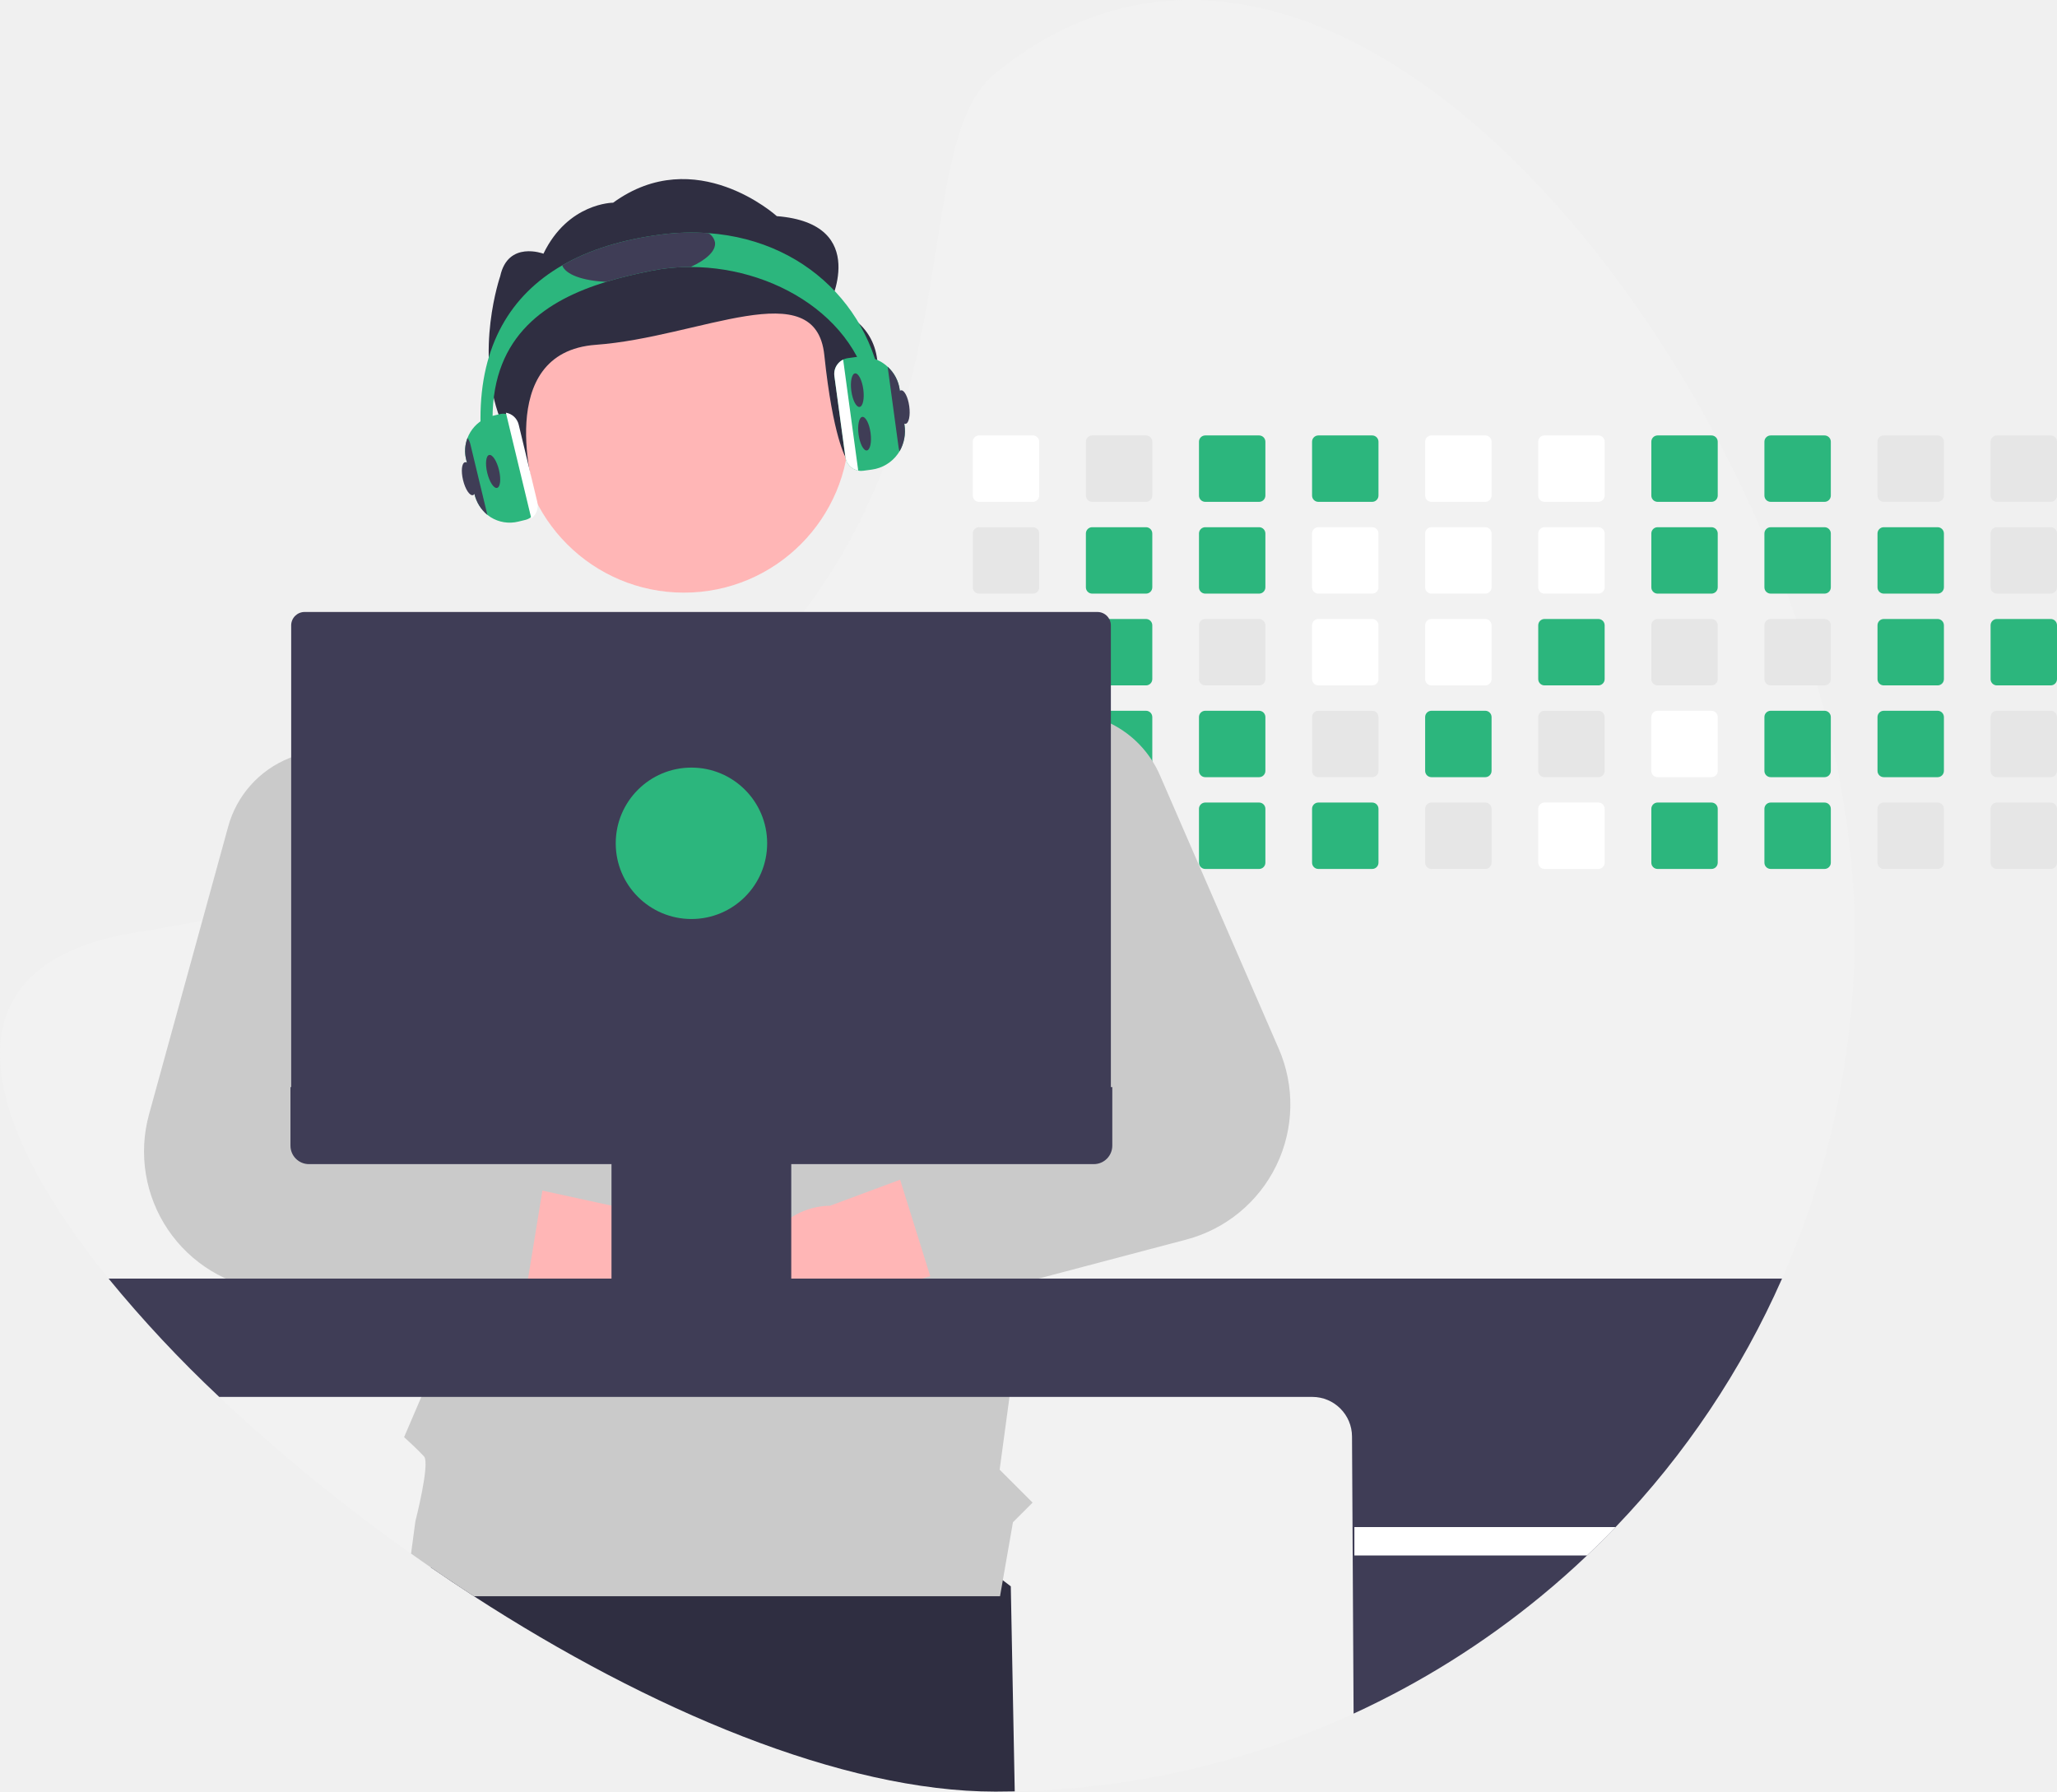
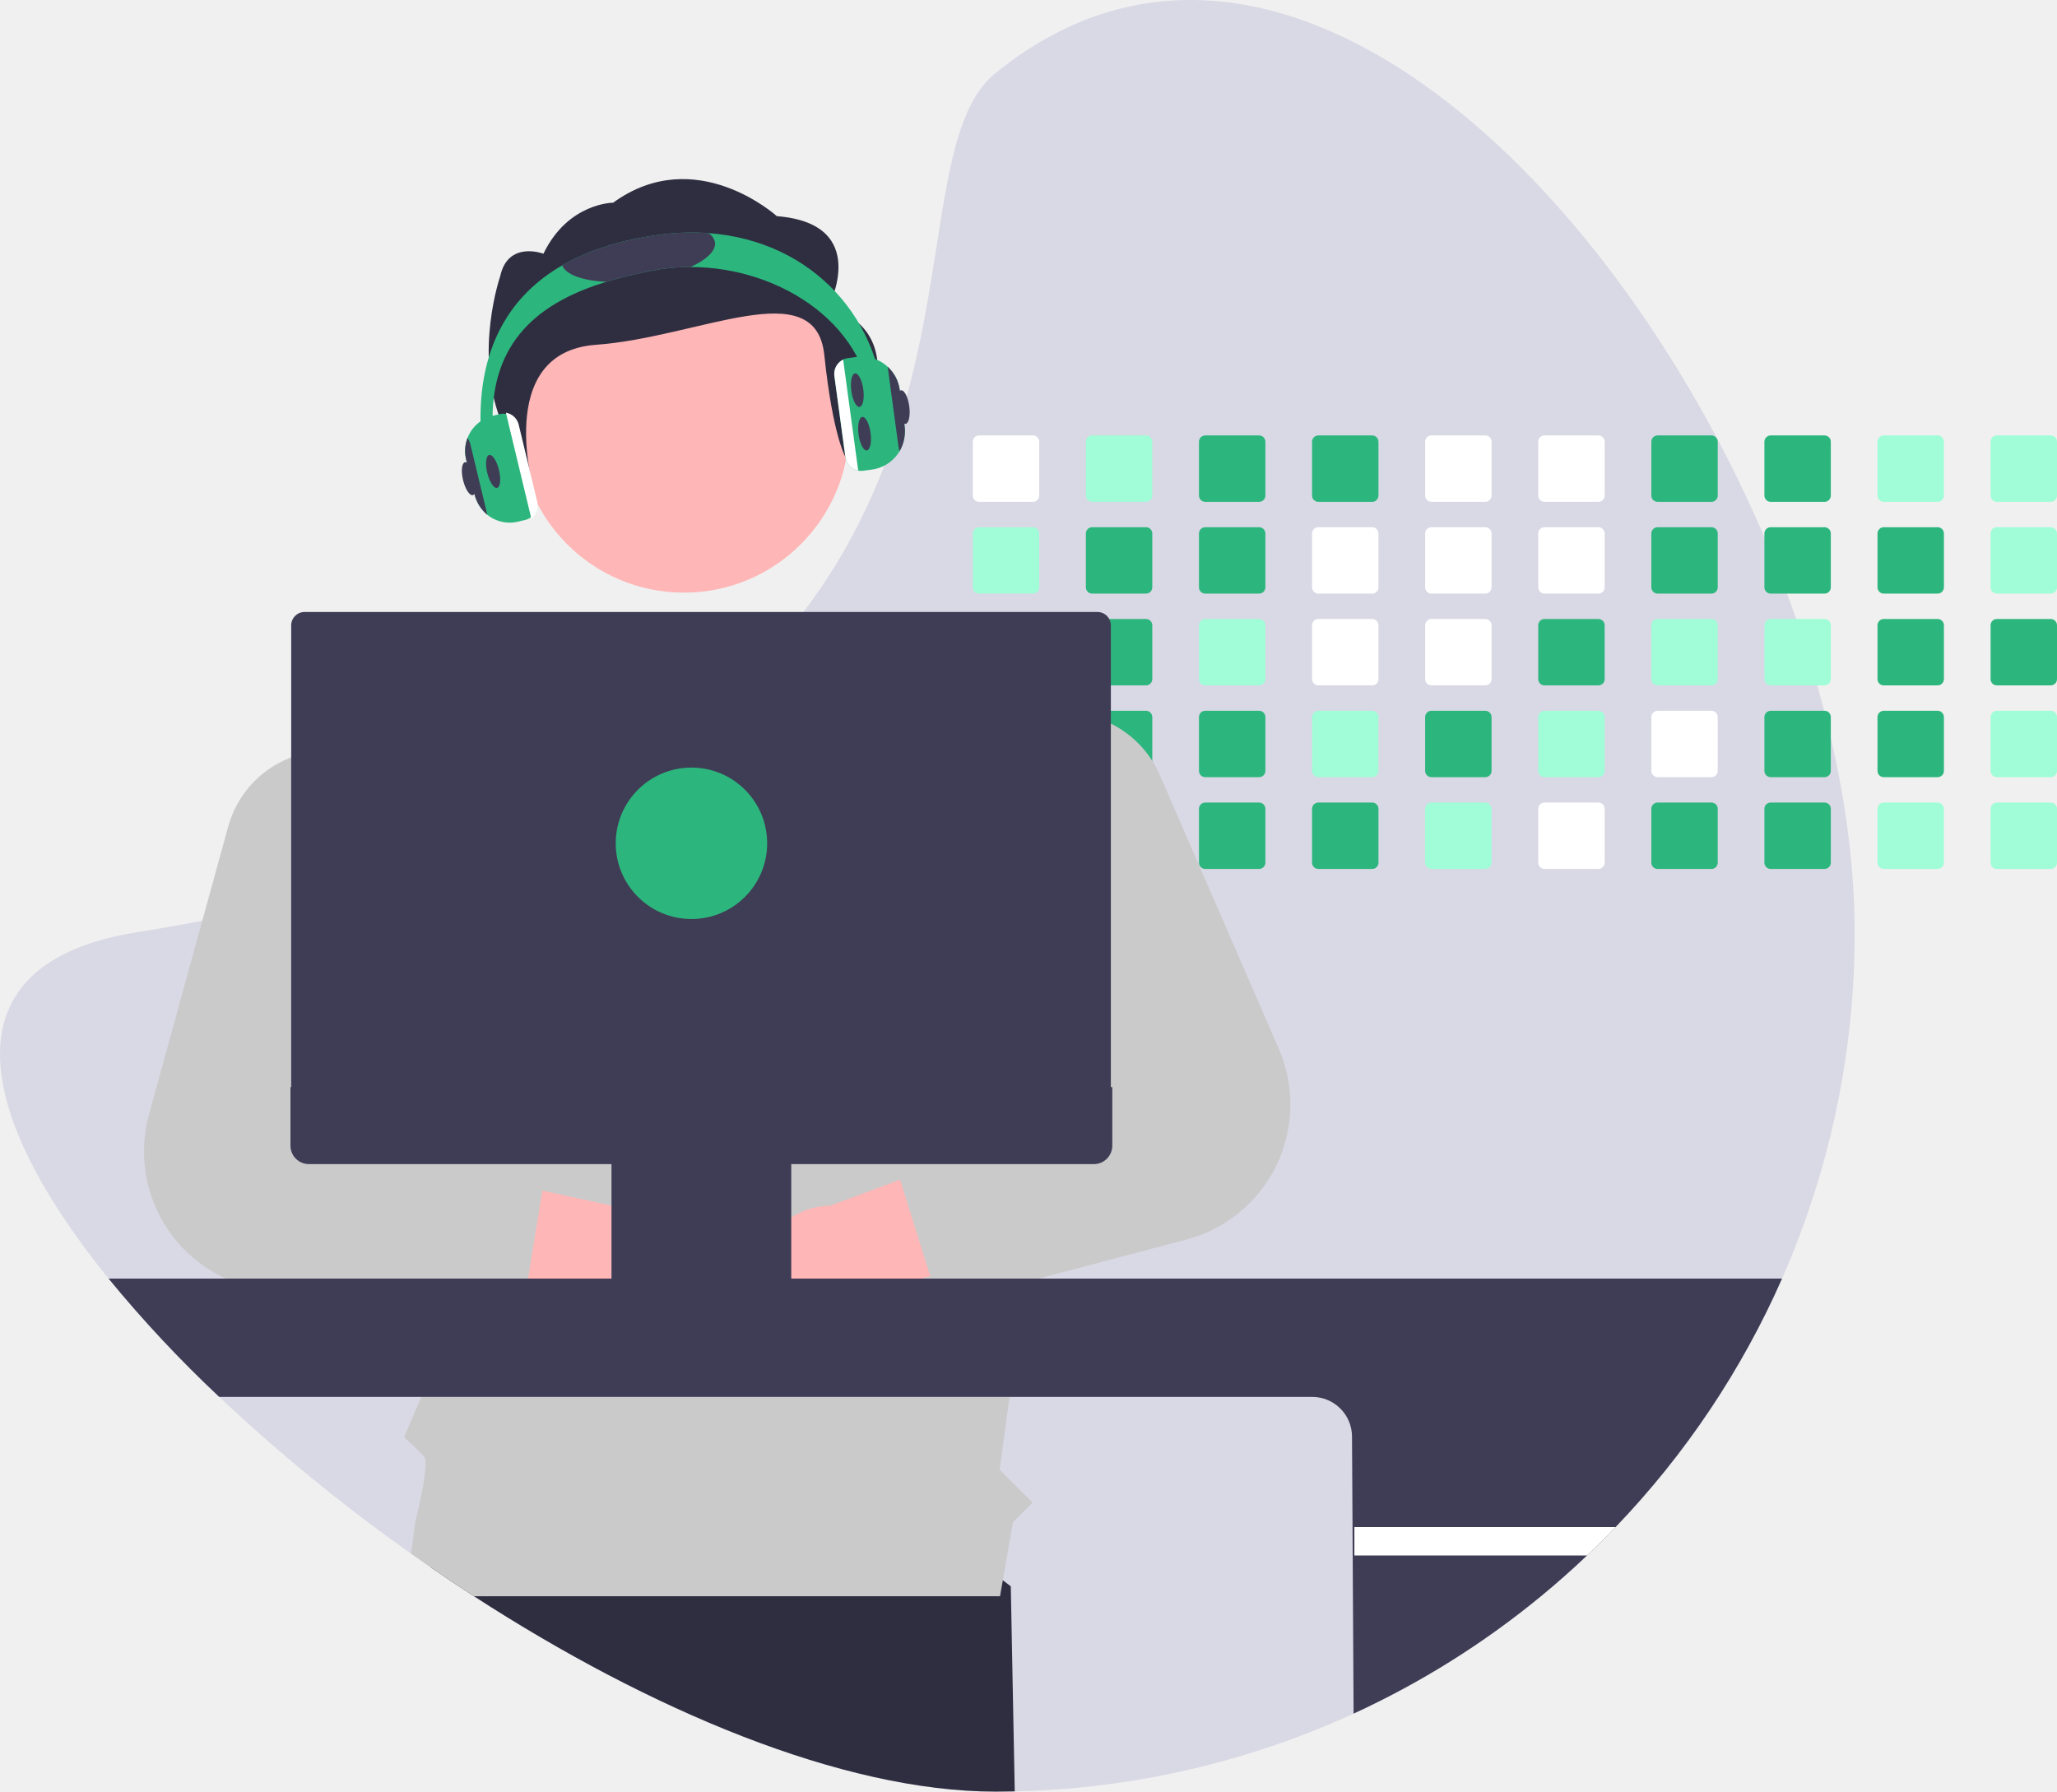
<svg xmlns="http://www.w3.org/2000/svg" id="f1b25b43-9e03-45b3-af71-047f5bd7d8f3" data-name="Layer 1" width="850.538" height="740.83" viewBox="0 0 850.538 740.83">
-   <path d="M941.609,465.125a354.21,354.21,0,0,1-98.85,245.9q-5.745,6.015-11.8,11.74-9.225,8.775-19.07,16.87a353.934,353.934,0,0,1-217.58,80.69q-3.975.09-7.98.09c-63.43,0-143.21-33.88-215.61-80.78q-8.985-5.82-17.81-11.91-4.125-2.82-8.21-5.72a730.43,730.43,0,0,1-79.32-64.8,514.116,514.116,0,0,1-45.75-48.92c-55.63-68.62-67.9-130.45,11.41-143.16q14.085-2.25,27.34-4.81,19.2-3.69,36.75-7.97,23.64-5.745,44.42-12.46,6.99-2.25,13.66-4.59c65.74-23.09,109.74-53.2,139.69-85.87q7.62-8.295,14.05-16.79a236.055,236.055,0,0,0,17.83-27.12,254.898,254.898,0,0,0,18.41-41.05l.27-.78c23.83-68.74,16.58-132.5,42.87-153.84,112.38-91.23,252.29,38.69,317.96,191.9q4.965,11.58,9.34,23.3,1.965,5.235,3.79,10.49,4.8,13.695,8.71,27.46,1.5,5.25,2.86,10.49c.97,3.77,1.9,7.53,2.76,11.29C938.139,412.305,941.609,439.455,941.609,465.125Z" transform="translate(-174.731 -79.58524)" fill="#f2f2f2" />
+   <path d="M941.609,465.125a354.21,354.21,0,0,1-98.85,245.9q-5.745,6.015-11.8,11.74-9.225,8.775-19.07,16.87a353.934,353.934,0,0,1-217.58,80.69q-3.975.09-7.98.09c-63.43,0-143.21-33.88-215.61-80.78q-8.985-5.82-17.81-11.91-4.125-2.82-8.21-5.72a730.43,730.43,0,0,1-79.32-64.8,514.116,514.116,0,0,1-45.75-48.92c-55.63-68.62-67.9-130.45,11.41-143.16q14.085-2.25,27.34-4.81,19.2-3.69,36.75-7.97,23.64-5.745,44.42-12.46,6.99-2.25,13.66-4.59c65.74-23.09,109.74-53.2,139.69-85.87q7.62-8.295,14.05-16.79a236.055,236.055,0,0,0,17.83-27.12,254.898,254.898,0,0,0,18.41-41.05l.27-.78c23.83-68.74,16.58-132.5,42.87-153.84,112.38-91.23,252.29,38.69,317.96,191.9q4.965,11.58,9.34,23.3,1.965,5.235,3.79,10.49,4.8,13.695,8.71,27.46,1.5,5.25,2.86,10.49c.97,3.77,1.9,7.53,2.76,11.29C938.139,412.305,941.609,439.455,941.609,465.125Z" transform="translate(-174.731 -79.58524)" fill="#d9d8e5" />
  <path d="M594.309,820.325q-3.975.09-7.98.09c-63.43,0-143.21-33.88-215.61-80.78q-8.985-5.82-17.81-11.91l5.16-31.4,156.21-20.74,78.4,59.95Z" transform="translate(-174.731 -79.58524)" fill="#2f2e41" />
  <path d="M601.829,259.635h-22.26a2.601,2.601,0,0,0-2.6,2.6v22.27a2.593,2.593,0,0,0,2.6,2.59h22.26a2.599,2.599,0,0,0,2.6-2.59v-22.27A2.608,2.608,0,0,0,601.829,259.635Z" transform="translate(-174.731 -79.58524)" fill="#fff" />
-   <path d="M601.829,297.585h-22.26a2.601,2.601,0,0,0-2.6,2.6v22.27a2.593,2.593,0,0,0,2.6,2.59h22.26a2.599,2.599,0,0,0,2.6-2.59v-22.27A2.608,2.608,0,0,0,601.829,297.585Z" transform="translate(-174.731 -79.58524)" fill="#e6e6e6" />
-   <path d="M601.829,335.535h-22.26a2.601,2.601,0,0,0-2.6,2.6v22.26a2.595,2.595,0,0,0,2.6,2.6h22.26a2.601,2.601,0,0,0,2.6-2.6v-22.26A2.608,2.608,0,0,0,601.829,335.535Z" transform="translate(-174.731 -79.58524)" fill="#e6e6e6" />
-   <path d="M604.389,375.625a2.617,2.617,0,0,0-2.56-2.14h-22.26a2.601,2.601,0,0,0-2.6,2.6v22.26a2.595,2.595,0,0,0,2.6,2.6h22.26a2.601,2.601,0,0,0,2.6-2.6v-22.26A2.313,2.313,0,0,0,604.389,375.625Z" transform="translate(-174.731 -79.58524)" fill="#e6e6e6" />
-   <path d="M602.839,411.635a2.634,2.634,0,0,0-1.01-.2h-22.26a2.595,2.595,0,0,0-2.6,2.6v22.26a2.588,2.588,0,0,0,2.6,2.6h22.26a2.601,2.601,0,0,0,2.6-2.6v-22.26A2.616,2.616,0,0,0,602.839,411.635Z" transform="translate(-174.731 -79.58524)" fill="#e6e6e6" />
-   <path d="M648.589,259.635h-22.26a2.601,2.601,0,0,0-2.6,2.6v22.27a2.593,2.593,0,0,0,2.6,2.59h22.26a2.599,2.599,0,0,0,2.6-2.59v-22.27A2.608,2.608,0,0,0,648.589,259.635Z" transform="translate(-174.731 -79.58524)" fill="#e6e6e6" />
+   <path d="M601.829,297.585h-22.26a2.601,2.601,0,0,0-2.6,2.6v22.27a2.593,2.593,0,0,0,2.6,2.59h22.26a2.599,2.599,0,0,0,2.6-2.59v-22.27A2.608,2.608,0,0,0,601.829,297.585Z" transform="translate(-174.731 -79.58524)" fill="#A1FDD7" />
+   <path d="M601.829,335.535h-22.26a2.601,2.601,0,0,0-2.6,2.6v22.26a2.595,2.595,0,0,0,2.6,2.6h22.26a2.601,2.601,0,0,0,2.6-2.6v-22.26A2.608,2.608,0,0,0,601.829,335.535Z" transform="translate(-174.731 -79.58524)" fill="#A1FDD7" />
+   <path d="M604.389,375.625a2.617,2.617,0,0,0-2.56-2.14h-22.26a2.601,2.601,0,0,0-2.6,2.6v22.26a2.595,2.595,0,0,0,2.6,2.6h22.26a2.601,2.601,0,0,0,2.6-2.6v-22.26A2.313,2.313,0,0,0,604.389,375.625Z" transform="translate(-174.731 -79.58524)" fill="#A1FDD7" />
+   <path d="M602.839,411.635a2.634,2.634,0,0,0-1.01-.2h-22.26a2.595,2.595,0,0,0-2.6,2.6v22.26a2.588,2.588,0,0,0,2.6,2.6h22.26a2.601,2.601,0,0,0,2.6-2.6v-22.26A2.616,2.616,0,0,0,602.839,411.635Z" transform="translate(-174.731 -79.58524)" fill="#A1FDD7" />
+   <path d="M648.589,259.635h-22.26a2.601,2.601,0,0,0-2.6,2.6v22.27a2.593,2.593,0,0,0,2.6,2.59h22.26a2.599,2.599,0,0,0,2.6-2.59v-22.27A2.608,2.608,0,0,0,648.589,259.635Z" transform="translate(-174.731 -79.58524)" fill="#A1FDD7" />
  <path d="M648.589,297.585h-22.26a2.601,2.601,0,0,0-2.6,2.6v22.27a2.593,2.593,0,0,0,2.6,2.59h22.26a2.599,2.599,0,0,0,2.6-2.59v-22.27A2.608,2.608,0,0,0,648.589,297.585Z" transform="translate(-174.731 -79.58524)" fill="#2cb67d" />
  <path d="M648.589,335.535h-22.26a2.601,2.601,0,0,0-2.6,2.6v22.26a2.595,2.595,0,0,0,2.6,2.6h22.26a2.601,2.601,0,0,0,2.6-2.6v-22.26A2.608,2.608,0,0,0,648.589,335.535Z" transform="translate(-174.731 -79.58524)" fill="#2cb67d" />
  <path d="M648.589,373.485h-22.26a2.593,2.593,0,0,0-2.46,1.78,2.478,2.478,0,0,0-.14.82v22.26a2.595,2.595,0,0,0,2.6,2.6h22.26a2.601,2.601,0,0,0,2.6-2.6v-22.26A2.608,2.608,0,0,0,648.589,373.485Z" transform="translate(-174.731 -79.58524)" fill="#2cb67d" />
-   <path d="M648.589,411.435h-22.26a2.595,2.595,0,0,0-2.6,2.6v22.26a2.595,2.595,0,0,0,2.6,2.6h22.26a2.601,2.601,0,0,0,2.6-2.6v-22.26A2.601,2.601,0,0,0,648.589,411.435Z" transform="translate(-174.731 -79.58524)" fill="#e6e6e6" />
+   <path d="M648.589,411.435h-22.26a2.595,2.595,0,0,0-2.6,2.6v22.26a2.595,2.595,0,0,0,2.6,2.6h22.26a2.601,2.601,0,0,0,2.6-2.6v-22.26A2.601,2.601,0,0,0,648.589,411.435Z" transform="translate(-174.731 -79.58524)" fill="#A1FDD7" />
  <path d="M695.349,259.635h-22.26a2.601,2.601,0,0,0-2.6,2.6v22.27a2.593,2.593,0,0,0,2.6,2.59h22.26a2.599,2.599,0,0,0,2.6-2.59v-22.27A2.608,2.608,0,0,0,695.349,259.635Z" transform="translate(-174.731 -79.58524)" fill="#2cb67d" />
  <path d="M695.349,297.585h-22.26a2.601,2.601,0,0,0-2.6,2.6v22.27a2.593,2.593,0,0,0,2.6,2.59h22.26a2.599,2.599,0,0,0,2.6-2.59v-22.27A2.608,2.608,0,0,0,695.349,297.585Z" transform="translate(-174.731 -79.58524)" fill="#2cb67d" />
-   <path d="M695.349,335.535h-22.26a2.601,2.601,0,0,0-2.6,2.6v22.26a2.595,2.595,0,0,0,2.6,2.6h22.26a2.601,2.601,0,0,0,2.6-2.6v-22.26A2.608,2.608,0,0,0,695.349,335.535Z" transform="translate(-174.731 -79.58524)" fill="#e6e6e6" />
+   <path d="M695.349,335.535h-22.26a2.601,2.601,0,0,0-2.6,2.6v22.26a2.595,2.595,0,0,0,2.6,2.6h22.26a2.601,2.601,0,0,0,2.6-2.6v-22.26A2.608,2.608,0,0,0,695.349,335.535Z" transform="translate(-174.731 -79.58524)" fill="#A1FDD7" />
  <path d="M695.349,373.485h-22.26a2.601,2.601,0,0,0-2.6,2.6v22.26a2.595,2.595,0,0,0,2.6,2.6h22.26a2.601,2.601,0,0,0,2.6-2.6v-22.26A2.608,2.608,0,0,0,695.349,373.485Z" transform="translate(-174.731 -79.58524)" fill="#2cb67d" />
  <path d="M695.349,411.435h-22.26a2.595,2.595,0,0,0-2.6,2.6v22.26a2.595,2.595,0,0,0,2.6,2.6h22.26a2.601,2.601,0,0,0,2.6-2.6v-22.26A2.601,2.601,0,0,0,695.349,411.435Z" transform="translate(-174.731 -79.58524)" fill="#2cb67d" />
  <path d="M742.109,259.635h-22.26a2.601,2.601,0,0,0-2.6,2.6v22.27a2.593,2.593,0,0,0,2.6,2.59h22.26a2.599,2.599,0,0,0,2.6-2.59v-22.27A2.608,2.608,0,0,0,742.109,259.635Z" transform="translate(-174.731 -79.58524)" fill="#2cb67d" />
  <path d="M742.109,297.585h-22.26a2.601,2.601,0,0,0-2.6,2.6v22.27a2.593,2.593,0,0,0,2.6,2.59h22.26a2.599,2.599,0,0,0,2.6-2.59v-22.27A2.608,2.608,0,0,0,742.109,297.585Z" transform="translate(-174.731 -79.58524)" fill="#fff" />
  <path d="M742.109,335.535h-22.26a2.601,2.601,0,0,0-2.6,2.6v22.26a2.595,2.595,0,0,0,2.6,2.6h22.26a2.601,2.601,0,0,0,2.6-2.6v-22.26A2.608,2.608,0,0,0,742.109,335.535Z" transform="translate(-174.731 -79.58524)" fill="#fff" />
-   <path d="M742.109,373.485h-22.26a2.601,2.601,0,0,0-2.6,2.6v22.26a2.595,2.595,0,0,0,2.6,2.6h22.26a2.601,2.601,0,0,0,2.6-2.6v-22.26A2.608,2.608,0,0,0,742.109,373.485Z" transform="translate(-174.731 -79.58524)" fill="#e6e6e6" />
+   <path d="M742.109,373.485h-22.26a2.601,2.601,0,0,0-2.6,2.6v22.26a2.595,2.595,0,0,0,2.6,2.6h22.26a2.601,2.601,0,0,0,2.6-2.6v-22.26A2.608,2.608,0,0,0,742.109,373.485Z" transform="translate(-174.731 -79.58524)" fill="#A1FDD7" />
  <path d="M742.109,411.435h-22.26a2.595,2.595,0,0,0-2.6,2.6v22.26a2.595,2.595,0,0,0,2.6,2.6h22.26a2.601,2.601,0,0,0,2.6-2.6v-22.26A2.601,2.601,0,0,0,742.109,411.435Z" transform="translate(-174.731 -79.58524)" fill="#2cb67d" />
  <path d="M788.869,259.635h-22.27a2.599,2.599,0,0,0-2.59,2.6v22.27a2.591,2.591,0,0,0,2.59,2.59h22.27a2.599,2.599,0,0,0,2.6-2.59v-22.27A2.608,2.608,0,0,0,788.869,259.635Z" transform="translate(-174.731 -79.58524)" fill="#fff" />
  <path d="M788.869,297.585h-22.27a2.599,2.599,0,0,0-2.59,2.6v22.27a2.59,2.59,0,0,0,2.59,2.59h22.27a2.599,2.599,0,0,0,2.6-2.59v-22.27A2.608,2.608,0,0,0,788.869,297.585Z" transform="translate(-174.731 -79.58524)" fill="#fff" />
  <path d="M788.869,335.535h-22.27a2.599,2.599,0,0,0-2.59,2.6v22.26a2.593,2.593,0,0,0,2.59,2.6h22.27a2.601,2.601,0,0,0,2.6-2.6v-22.26A2.608,2.608,0,0,0,788.869,335.535Z" transform="translate(-174.731 -79.58524)" fill="#fff" />
  <path d="M788.869,373.485h-22.27a2.599,2.599,0,0,0-2.59,2.6v22.26a2.593,2.593,0,0,0,2.59,2.6h22.27a2.601,2.601,0,0,0,2.6-2.6v-22.26A2.608,2.608,0,0,0,788.869,373.485Z" transform="translate(-174.731 -79.58524)" fill="#2cb67d" />
-   <path d="M788.869,411.435h-22.27a2.593,2.593,0,0,0-2.59,2.6v22.26a2.593,2.593,0,0,0,2.59,2.6h22.27a2.601,2.601,0,0,0,2.6-2.6v-22.26A2.601,2.601,0,0,0,788.869,411.435Z" transform="translate(-174.731 -79.58524)" fill="#e6e6e6" />
+   <path d="M788.869,411.435h-22.27a2.593,2.593,0,0,0-2.59,2.6v22.26a2.593,2.593,0,0,0,2.59,2.6h22.27a2.601,2.601,0,0,0,2.6-2.6v-22.26A2.601,2.601,0,0,0,788.869,411.435Z" transform="translate(-174.731 -79.58524)" fill="#A1FDD7" />
  <path d="M835.629,259.635h-22.27a2.599,2.599,0,0,0-2.59,2.6v22.27a2.591,2.591,0,0,0,2.59,2.59h22.27a2.599,2.599,0,0,0,2.6-2.59v-22.27A2.608,2.608,0,0,0,835.629,259.635Z" transform="translate(-174.731 -79.58524)" fill="#fff" />
  <path d="M835.629,297.585h-22.27a2.599,2.599,0,0,0-2.59,2.6v22.27a2.59,2.59,0,0,0,2.59,2.59h22.27a2.599,2.599,0,0,0,2.6-2.59v-22.27A2.608,2.608,0,0,0,835.629,297.585Z" transform="translate(-174.731 -79.58524)" fill="#fff" />
  <path d="M835.629,335.535h-22.27a2.599,2.599,0,0,0-2.59,2.6v22.26a2.593,2.593,0,0,0,2.59,2.6h22.27a2.601,2.601,0,0,0,2.6-2.6v-22.26A2.608,2.608,0,0,0,835.629,335.535Z" transform="translate(-174.731 -79.58524)" fill="#2cb67d" />
-   <path d="M835.629,373.485h-22.27a2.599,2.599,0,0,0-2.59,2.6v22.26a2.593,2.593,0,0,0,2.59,2.6h22.27a2.601,2.601,0,0,0,2.6-2.6v-22.26A2.608,2.608,0,0,0,835.629,373.485Z" transform="translate(-174.731 -79.58524)" fill="#e6e6e6" />
+   <path d="M835.629,373.485h-22.27a2.599,2.599,0,0,0-2.59,2.6v22.26a2.593,2.593,0,0,0,2.59,2.6h22.27a2.601,2.601,0,0,0,2.6-2.6v-22.26A2.608,2.608,0,0,0,835.629,373.485Z" transform="translate(-174.731 -79.58524)" fill="#A1FDD7" />
  <path d="M835.629,411.435h-22.27a2.593,2.593,0,0,0-2.59,2.6v22.26a2.593,2.593,0,0,0,2.59,2.6h22.27a2.601,2.601,0,0,0,2.6-2.6v-22.26A2.601,2.601,0,0,0,835.629,411.435Z" transform="translate(-174.731 -79.58524)" fill="#fff" />
  <path d="M882.389,259.635h-22.27a2.599,2.599,0,0,0-2.59,2.6v22.27a2.591,2.591,0,0,0,2.59,2.59h22.27a2.599,2.599,0,0,0,2.6-2.59v-22.27A2.608,2.608,0,0,0,882.389,259.635Z" transform="translate(-174.731 -79.58524)" fill="#2cb67d" />
  <path d="M882.389,297.585h-22.27a2.599,2.599,0,0,0-2.59,2.6v22.27a2.59,2.59,0,0,0,2.59,2.59h22.27a2.599,2.599,0,0,0,2.6-2.59v-22.27A2.608,2.608,0,0,0,882.389,297.585Z" transform="translate(-174.731 -79.58524)" fill="#2cb67d" />
-   <path d="M882.389,335.535h-22.27a2.599,2.599,0,0,0-2.59,2.6v22.26a2.593,2.593,0,0,0,2.59,2.6h22.27a2.601,2.601,0,0,0,2.6-2.6v-22.26A2.608,2.608,0,0,0,882.389,335.535Z" transform="translate(-174.731 -79.58524)" fill="#e6e6e6" />
+   <path d="M882.389,335.535h-22.27a2.599,2.599,0,0,0-2.59,2.6v22.26a2.593,2.593,0,0,0,2.59,2.6h22.27a2.601,2.601,0,0,0,2.6-2.6v-22.26A2.608,2.608,0,0,0,882.389,335.535Z" transform="translate(-174.731 -79.58524)" fill="#A1FDD7" />
  <path d="M882.389,373.485h-22.27a2.599,2.599,0,0,0-2.59,2.6v22.26a2.593,2.593,0,0,0,2.59,2.6h22.27a2.601,2.601,0,0,0,2.6-2.6v-22.26A2.608,2.608,0,0,0,882.389,373.485Z" transform="translate(-174.731 -79.58524)" fill="#fff" />
  <path d="M882.389,411.435h-22.27a2.593,2.593,0,0,0-2.59,2.6v22.26a2.593,2.593,0,0,0,2.59,2.6h22.27a2.601,2.601,0,0,0,2.6-2.6v-22.26A2.601,2.601,0,0,0,882.389,411.435Z" transform="translate(-174.731 -79.58524)" fill="#2cb67d" />
  <path d="M929.149,259.635h-22.27a2.599,2.599,0,0,0-2.59,2.6v22.27a2.591,2.591,0,0,0,2.59,2.59h22.27a2.599,2.599,0,0,0,2.6-2.59v-22.27A2.608,2.608,0,0,0,929.149,259.635Z" transform="translate(-174.731 -79.58524)" fill="#2cb67d" />
  <path d="M929.149,297.585h-22.27a2.599,2.599,0,0,0-2.59,2.6v22.27a2.59,2.59,0,0,0,2.59,2.59h22.27a2.599,2.599,0,0,0,2.6-2.59v-22.27A2.608,2.608,0,0,0,929.149,297.585Z" transform="translate(-174.731 -79.58524)" fill="#2cb67d" />
-   <path d="M929.149,335.535h-22.27a2.599,2.599,0,0,0-2.59,2.6v22.26a2.593,2.593,0,0,0,2.59,2.6h22.27a2.601,2.601,0,0,0,2.6-2.6v-22.26A2.608,2.608,0,0,0,929.149,335.535Z" transform="translate(-174.731 -79.58524)" fill="#e6e6e6" />
+   <path d="M929.149,335.535h-22.27a2.599,2.599,0,0,0-2.59,2.6v22.26a2.593,2.593,0,0,0,2.59,2.6h22.27a2.601,2.601,0,0,0,2.6-2.6v-22.26A2.608,2.608,0,0,0,929.149,335.535Z" transform="translate(-174.731 -79.58524)" fill="#A1FDD7" />
  <path d="M929.149,373.485h-22.27a2.599,2.599,0,0,0-2.59,2.6v22.26a2.593,2.593,0,0,0,2.59,2.6h22.27a2.601,2.601,0,0,0,2.6-2.6v-22.26A2.608,2.608,0,0,0,929.149,373.485Z" transform="translate(-174.731 -79.58524)" fill="#2cb67d" />
  <path d="M929.149,411.435h-22.27a2.593,2.593,0,0,0-2.59,2.6v22.26a2.593,2.593,0,0,0,2.59,2.6h22.27a2.601,2.601,0,0,0,2.6-2.6v-22.26A2.601,2.601,0,0,0,929.149,411.435Z" transform="translate(-174.731 -79.58524)" fill="#2cb67d" />
-   <path d="M975.909,259.635h-22.27a2.599,2.599,0,0,0-2.59,2.6v22.27a2.591,2.591,0,0,0,2.59,2.59h22.27a2.599,2.599,0,0,0,2.6-2.59v-22.27A2.608,2.608,0,0,0,975.909,259.635Z" transform="translate(-174.731 -79.58524)" fill="#e6e6e6" />
+   <path d="M975.909,259.635h-22.27a2.599,2.599,0,0,0-2.59,2.6v22.27a2.591,2.591,0,0,0,2.59,2.59h22.27a2.599,2.599,0,0,0,2.6-2.59v-22.27A2.608,2.608,0,0,0,975.909,259.635Z" transform="translate(-174.731 -79.58524)" fill="#A1FDD7" />
  <path d="M975.909,297.585h-22.27a2.599,2.599,0,0,0-2.59,2.6v22.27a2.59,2.59,0,0,0,2.59,2.59h22.27a2.599,2.599,0,0,0,2.6-2.59v-22.27A2.608,2.608,0,0,0,975.909,297.585Z" transform="translate(-174.731 -79.58524)" fill="#2cb67d" />
  <path d="M975.909,335.535h-22.27a2.599,2.599,0,0,0-2.59,2.6v22.26a2.593,2.593,0,0,0,2.59,2.6h22.27a2.601,2.601,0,0,0,2.6-2.6v-22.26A2.608,2.608,0,0,0,975.909,335.535Z" transform="translate(-174.731 -79.58524)" fill="#2cb67d" />
  <path d="M975.909,373.485h-22.27a2.599,2.599,0,0,0-2.59,2.6v22.26a2.593,2.593,0,0,0,2.59,2.6h22.27a2.601,2.601,0,0,0,2.6-2.6v-22.26A2.608,2.608,0,0,0,975.909,373.485Z" transform="translate(-174.731 -79.58524)" fill="#2cb67d" />
-   <path d="M975.909,411.435h-22.27a2.593,2.593,0,0,0-2.59,2.6v22.26a2.593,2.593,0,0,0,2.59,2.6h22.27a2.601,2.601,0,0,0,2.6-2.6v-22.26A2.601,2.601,0,0,0,975.909,411.435Z" transform="translate(-174.731 -79.58524)" fill="#e6e6e6" />
-   <path d="M1022.669,259.635h-22.27a2.599,2.599,0,0,0-2.59,2.6v22.27a2.591,2.591,0,0,0,2.59,2.59h22.27a2.599,2.599,0,0,0,2.6-2.59v-22.27A2.608,2.608,0,0,0,1022.669,259.635Z" transform="translate(-174.731 -79.58524)" fill="#e6e6e6" />
-   <path d="M1022.669,297.585h-22.27a2.599,2.599,0,0,0-2.59,2.6v22.27a2.591,2.591,0,0,0,2.59,2.59h22.27a2.599,2.599,0,0,0,2.6-2.59v-22.27A2.608,2.608,0,0,0,1022.669,297.585Z" transform="translate(-174.731 -79.58524)" fill="#e6e6e6" />
+   <path d="M975.909,411.435h-22.27a2.593,2.593,0,0,0-2.59,2.6v22.26a2.593,2.593,0,0,0,2.59,2.6h22.27a2.601,2.601,0,0,0,2.6-2.6v-22.26A2.601,2.601,0,0,0,975.909,411.435Z" transform="translate(-174.731 -79.58524)" fill="#A1FDD7" />
+   <path d="M1022.669,259.635h-22.27a2.599,2.599,0,0,0-2.59,2.6v22.27a2.591,2.591,0,0,0,2.59,2.59h22.27a2.599,2.599,0,0,0,2.6-2.59v-22.27A2.608,2.608,0,0,0,1022.669,259.635Z" transform="translate(-174.731 -79.58524)" fill="#A1FDD7" />
+   <path d="M1022.669,297.585h-22.27a2.599,2.599,0,0,0-2.59,2.6v22.27a2.591,2.591,0,0,0,2.59,2.59h22.27a2.599,2.599,0,0,0,2.6-2.59v-22.27A2.608,2.608,0,0,0,1022.669,297.585Z" transform="translate(-174.731 -79.58524)" fill="#A1FDD7" />
  <path d="M1022.669,335.535h-22.27a2.599,2.599,0,0,0-2.59,2.6v22.26a2.593,2.593,0,0,0,2.59,2.6h22.27a2.601,2.601,0,0,0,2.6-2.6v-22.26A2.608,2.608,0,0,0,1022.669,335.535Z" transform="translate(-174.731 -79.58524)" fill="#2cb67d" />
-   <path d="M1022.669,373.485h-22.27a2.599,2.599,0,0,0-2.59,2.6v22.26a2.593,2.593,0,0,0,2.59,2.6h22.27a2.601,2.601,0,0,0,2.6-2.6v-22.26A2.608,2.608,0,0,0,1022.669,373.485Z" transform="translate(-174.731 -79.58524)" fill="#e6e6e6" />
-   <path d="M1022.669,411.435h-22.27a2.593,2.593,0,0,0-2.59,2.6v22.26a2.593,2.593,0,0,0,2.59,2.6h22.27a2.601,2.601,0,0,0,2.6-2.6v-22.26A2.601,2.601,0,0,0,1022.669,411.435Z" transform="translate(-174.731 -79.58524)" fill="#e6e6e6" />
+   <path d="M1022.669,373.485h-22.27a2.599,2.599,0,0,0-2.59,2.6v22.26a2.593,2.593,0,0,0,2.59,2.6h22.27a2.601,2.601,0,0,0,2.6-2.6v-22.26A2.608,2.608,0,0,0,1022.669,373.485Z" transform="translate(-174.731 -79.58524)" fill="#A1FDD7" />
+   <path d="M1022.669,411.435h-22.27a2.593,2.593,0,0,0-2.59,2.6v22.26a2.593,2.593,0,0,0,2.59,2.6h22.27a2.601,2.601,0,0,0,2.6-2.6v-22.26A2.601,2.601,0,0,0,1022.669,411.435Z" transform="translate(-174.731 -79.58524)" fill="#A1FDD7" />
  <polygon points="336.095 660.051 335.475 660.051 336.005 659.981 336.095 660.051" fill="#2f2e41" />
  <circle id="b6132315-04e2-4cdb-a713-107c9cd58b0b" data-name="ab6171fa-7d69-4734-b81c-8dff60f9761b" cx="282.814" cy="176.733" r="68.322" fill="#ffb6b6" />
  <path id="f4304bdd-ba2d-4fff-b404-410205410c5d" data-name="bf427902-b9bf-4946-b5d7-5c1c7e04535e" d="M517.377,206.226s17.869-34.161-21.444-37.266c0,0-33.515-30.402-67.676-5.558,0,0-18.633,0-28.823,21.086,0,0-14.655-5.558-17.876,9.317,0,0-10.723,31.055,0,59.005,10.723,27.95,14.285,31.055,14.285,31.055s-17.621-58.598,25.27-61.704,90.887-29.909,94.461,4.251,8.953,42.578,8.953,42.578S558.479,220.201,517.377,206.226Z" transform="translate(-174.731 -79.58524)" fill="#2f2e41" />
  <path d="M634.279,424.695l-.22,1.16-2.47,13.04-17.07,90.2-1.01,5.31-2.12,11.23-2.9,15.32-6.43,33.95-1.84,9.73-.69,3.65-.24,1.28-1.91,10.07-.58,3.04-4.66,34.53-4.07,30.09,13.62,13.62-8.12,8.12-5.33,30.53.01.07H370.719q-13.2-8.55-26.02-17.63l1.79-13.4s6.16-23.93,3.57-26.79c-2.58-2.86-8.24-7.97-8.24-7.97l7.13-16.64.99-2.31-1.66-34.43-.04-.83-.55-11.35-.07-1.46-.11-2.19-2.11-43.68-.04-.72-.64-13.24-.6-12.59-.26-5.31-2.57-53.13-1.74-36.08-1.52-31.41,6.11-2.07,65.35-22.21,27.07-35.19,56.34.42,27.58.21,46.02,42.68,10.47,5,.08.04,7.51,3.59,19.04,9.09,20.13,9.62,10.33,4.93Z" transform="translate(-174.731 -79.58524)" fill="#cacaca" />
  <path d="M443.84,637.136a30.286,30.286,0,0,1-40.664-22.43L296.617,599.588l37.043-41.902,95.511,20.78a30.45,30.45,0,0,1,14.669,58.67Z" transform="translate(-174.731 -79.58524)" fill="#ffb6b6" />
  <path d="M396.329,560.955a13.522,13.522,0,0,0-7.89-4.87l-43.72-9.09-4.49-.93a18.933,18.933,0,0,1-12.53-9.07,19.161,19.161,0,0,1-2.45-7.9,18.895,18.895,0,0,1,.89-7.48l15.15-45.65,9.83-29.62a41.792,41.792,0,0,0,2.09-11.05,43.349,43.349,0,0,0-9.07-28.89,42.693,42.693,0,0,0-49.01-13.64c-.25.09-.51.19-.76.29a42.583,42.583,0,0,0-25.31,28.41l-10.68,38.85-22.03,80.09a57.766,57.766,0,0,0,48.96,72.68l62.97,7.38,29.14,3.42a13.497,13.497,0,0,0,14.84-10.73,4.895,4.895,0,0,0,.11-.55l.7-4.32,5.93-36.38.06-.37A13.475,13.475,0,0,0,396.329,560.955Z" transform="translate(-174.731 -79.58524)" fill="#cacaca" />
  <path d="M511.714,638.302a30.286,30.286,0,0,0,37.094-27.94l103.362-29.994L609.588,544.109l-91.626,34.041a30.45,30.45,0,0,0-6.249,60.152Z" transform="translate(-174.731 -79.58524)" fill="#ffb6b6" />
  <path d="M703.489,513.275,654.329,400.135a42.819,42.819,0,0,0-20.27-21.35,43.356,43.356,0,0,0-8.78-3.2c-.47-.12-.94-.23-1.41-.32a42.132,42.132,0,0,0-19.48.36,42.814,42.814,0,0,0-27.34,21.73,1.004,1.004,0,0,0-.08.14,43.1,43.1,0,0,0-.37,38.85l.61,1.22,34.74,69.77a18.9,18.9,0,0,1-10.5,26.19l-2.44.88-43.88,15.85a13.497,13.497,0,0,0-8.33,16.79l.11.35,12.3,39.36c.06.18.12.36.19.54a7.054,7.054,0,0,0,.4.99,13.482,13.482,0,0,0,15.81,7.53l23.68-6.25,4.83-1.28,61.15-16.15a57.76,57.76,0,0,0,38.22-78.86Z" transform="translate(-174.731 -79.58524)" fill="#cacaca" />
  <path d="M219.629,608.285a514.116,514.116,0,0,0,45.75,48.92h451.97a16.446,16.446,0,0,1,16.42,16.43l.65,114.53a355.43,355.43,0,0,0,77.47-48.53q9.84-8.085,19.07-16.87,6.045-5.73,11.8-11.74a355.629,355.629,0,0,0,68.82-102.74Z" transform="translate(-174.731 -79.58524)" fill="#3f3d56" />
  <path d="M842.759,711.025q-5.745,6.015-11.8,11.74H734.749v-11.74Z" transform="translate(-174.731 -79.58524)" fill="#fff" />
  <path d="M633.379,335.535a5.538,5.538,0,0,0-4.87-2.9H300.669a5.555,5.555,0,0,0-5.54,5.55v196.22H634.059V338.185A5.385,5.385,0,0,0,633.379,335.535Z" transform="translate(-174.731 -79.58524)" fill="#3f3d56" />
  <path d="M294.832,529.092V553.306a7.644,7.644,0,0,0,7.644,7.644H427.573v47.787h-1.662a.993.993,0,0,0-.993.993v3.324a.993.993,0,0,0,.993.993h77.658a.993.993,0,0,0,.993-.993v-3.324a.993.993,0,0,0-.993-.993h-1.662V560.95H627.004a7.644,7.644,0,0,0,7.644-7.644V529.092Z" transform="translate(-174.731 -79.58524)" fill="#3f3d56" />
  <circle cx="285.903" cy="348.704" r="31.306" fill="#2cb67d" />
  <path d="M540.399,252.585h-5c0-37.8-37.41-62.57-75.15-62.59a82.382,82.382,0,0,0-16.35,1.59c-6.06,1.21-12.35,2.66-18.53,4.55-24.37,7.47-46.97,21.91-46.97,56.45a78.591,78.591,0,0,0,2.54,19.88l-4.84,1.26a83.876,83.876,0,0,1-2.7-21.14c0-30.18,12.39-50.91,33.79-63.27,11.25-6.5,24.98-10.69,40.71-12.73a97.131,97.131,0,0,1,19.75-.6C511.049,179.105,540.399,212.385,540.399,252.585Z" transform="translate(-174.731 -79.58524)" fill="#2cb67d" />
  <path d="M548.729,255.355l-1.97-14.56a15.71,15.71,0,0,0-5-9.56,15.816,15.816,0,0,0-13.25-4l-3.13.43a6.524,6.524,0,0,0-4.35,2.53,6.548,6.548,0,0,0-1.29,4.87l4.55,33.54a6.577,6.577,0,0,0,5.3,5.57,6.154,6.154,0,0,0,1.22.12,6.499,6.499,0,0,0,.88-.06l3.5-.47a15.791,15.791,0,0,0,10.74-6.43c.27-.38.53-.77.77-1.17A16.748,16.748,0,0,0,548.729,255.355Z" transform="translate(-174.731 -79.58524)" fill="#2cb67d" />
  <path d="M523.359,228.275a6.432,6.432,0,0,0-2.33,1.92,6.548,6.548,0,0,0-1.29,4.87l4.55,33.54a6.577,6.577,0,0,0,5.3,5.57Z" transform="translate(-174.731 -79.58524)" fill="#fff" />
  <path d="M548.729,255.355l-1.97-14.56a15.71,15.71,0,0,0-5-9.56l4.53,33.37a6.176,6.176,0,0,0,.41,1.56A16.748,16.748,0,0,0,548.729,255.355Z" transform="translate(-174.731 -79.58524)" fill="#3f3d56" />
  <ellipse cx="532.218" cy="258.909" rx="2.5" ry="7" transform="translate(-204.7047 -5.69071) rotate(-7.72549)" fill="#3f3d56" />
  <ellipse cx="529.218" cy="240.909" rx="2.5" ry="7" transform="translate(-202.3122 -6.25736) rotate(-7.72549)" fill="#3f3d56" />
  <ellipse cx="548.218" cy="247.909" rx="2.5" ry="7" transform="translate(-203.0808 -3.63971) rotate(-7.72549)" fill="#3f3d56" />
  <path d="M460.249,189.995a82.382,82.382,0,0,0-16.35,1.59c-6.06,1.21-12.35,2.66-18.53,4.55-9.65-.47-16.75-2.97-18.18-6.82,11.25-6.5,24.98-10.69,40.71-12.73a97.131,97.131,0,0,1,19.75-.6,5.727,5.727,0,0,1,2.72,3.82C470.839,183.285,466.869,186.985,460.249,189.995Z" transform="translate(-174.731 -79.58524)" fill="#3f3d56" />
  <path d="M396.409,287.285l-7.7-32.01a6.024,6.024,0,0,0-4.88-4.55,6.733,6.733,0,0,0-1-.08,6.026,6.026,0,0,0-1.4.17l-2.98.72a14.904,14.904,0,0,0-10.99,17.96l3.45,14.36a15.845,15.845,0,0,0,5.34,8.62,14.045,14.045,0,0,0,1.36.97,14.809,14.809,0,0,0,11.37,1.84l2.97-.72a5.84,5.84,0,0,0,2.17-1.01A5.993,5.993,0,0,0,396.409,287.285Z" transform="translate(-174.731 -79.58524)" fill="#2cb67d" />
  <ellipse cx="378.629" cy="274.523" rx="2.5" ry="7" transform="translate(-228.4506 16.61926) rotate(-13.53051)" fill="#3f3d56" />
  <ellipse cx="368.629" cy="277.523" rx="2.5" ry="7" transform="translate(-229.4301 14.36289) rotate(-13.53051)" fill="#3f3d56" />
  <path d="M396.899,287.165l-7.7-32.01a6.532,6.532,0,0,0-5.29-4.92l10.51,43.72A6.511,6.511,0,0,0,396.899,287.165Z" transform="translate(-174.731 -79.58524)" fill="#fff" />
  <path d="M369.199,263.155a6.476,6.476,0,0,0-1.17-2.45,14.725,14.725,0,0,0-.57,8.79l3.45,14.36a15.845,15.845,0,0,0,5.34,8.62Z" transform="translate(-174.731 -79.58524)" fill="#3f3d56" />
</svg>
